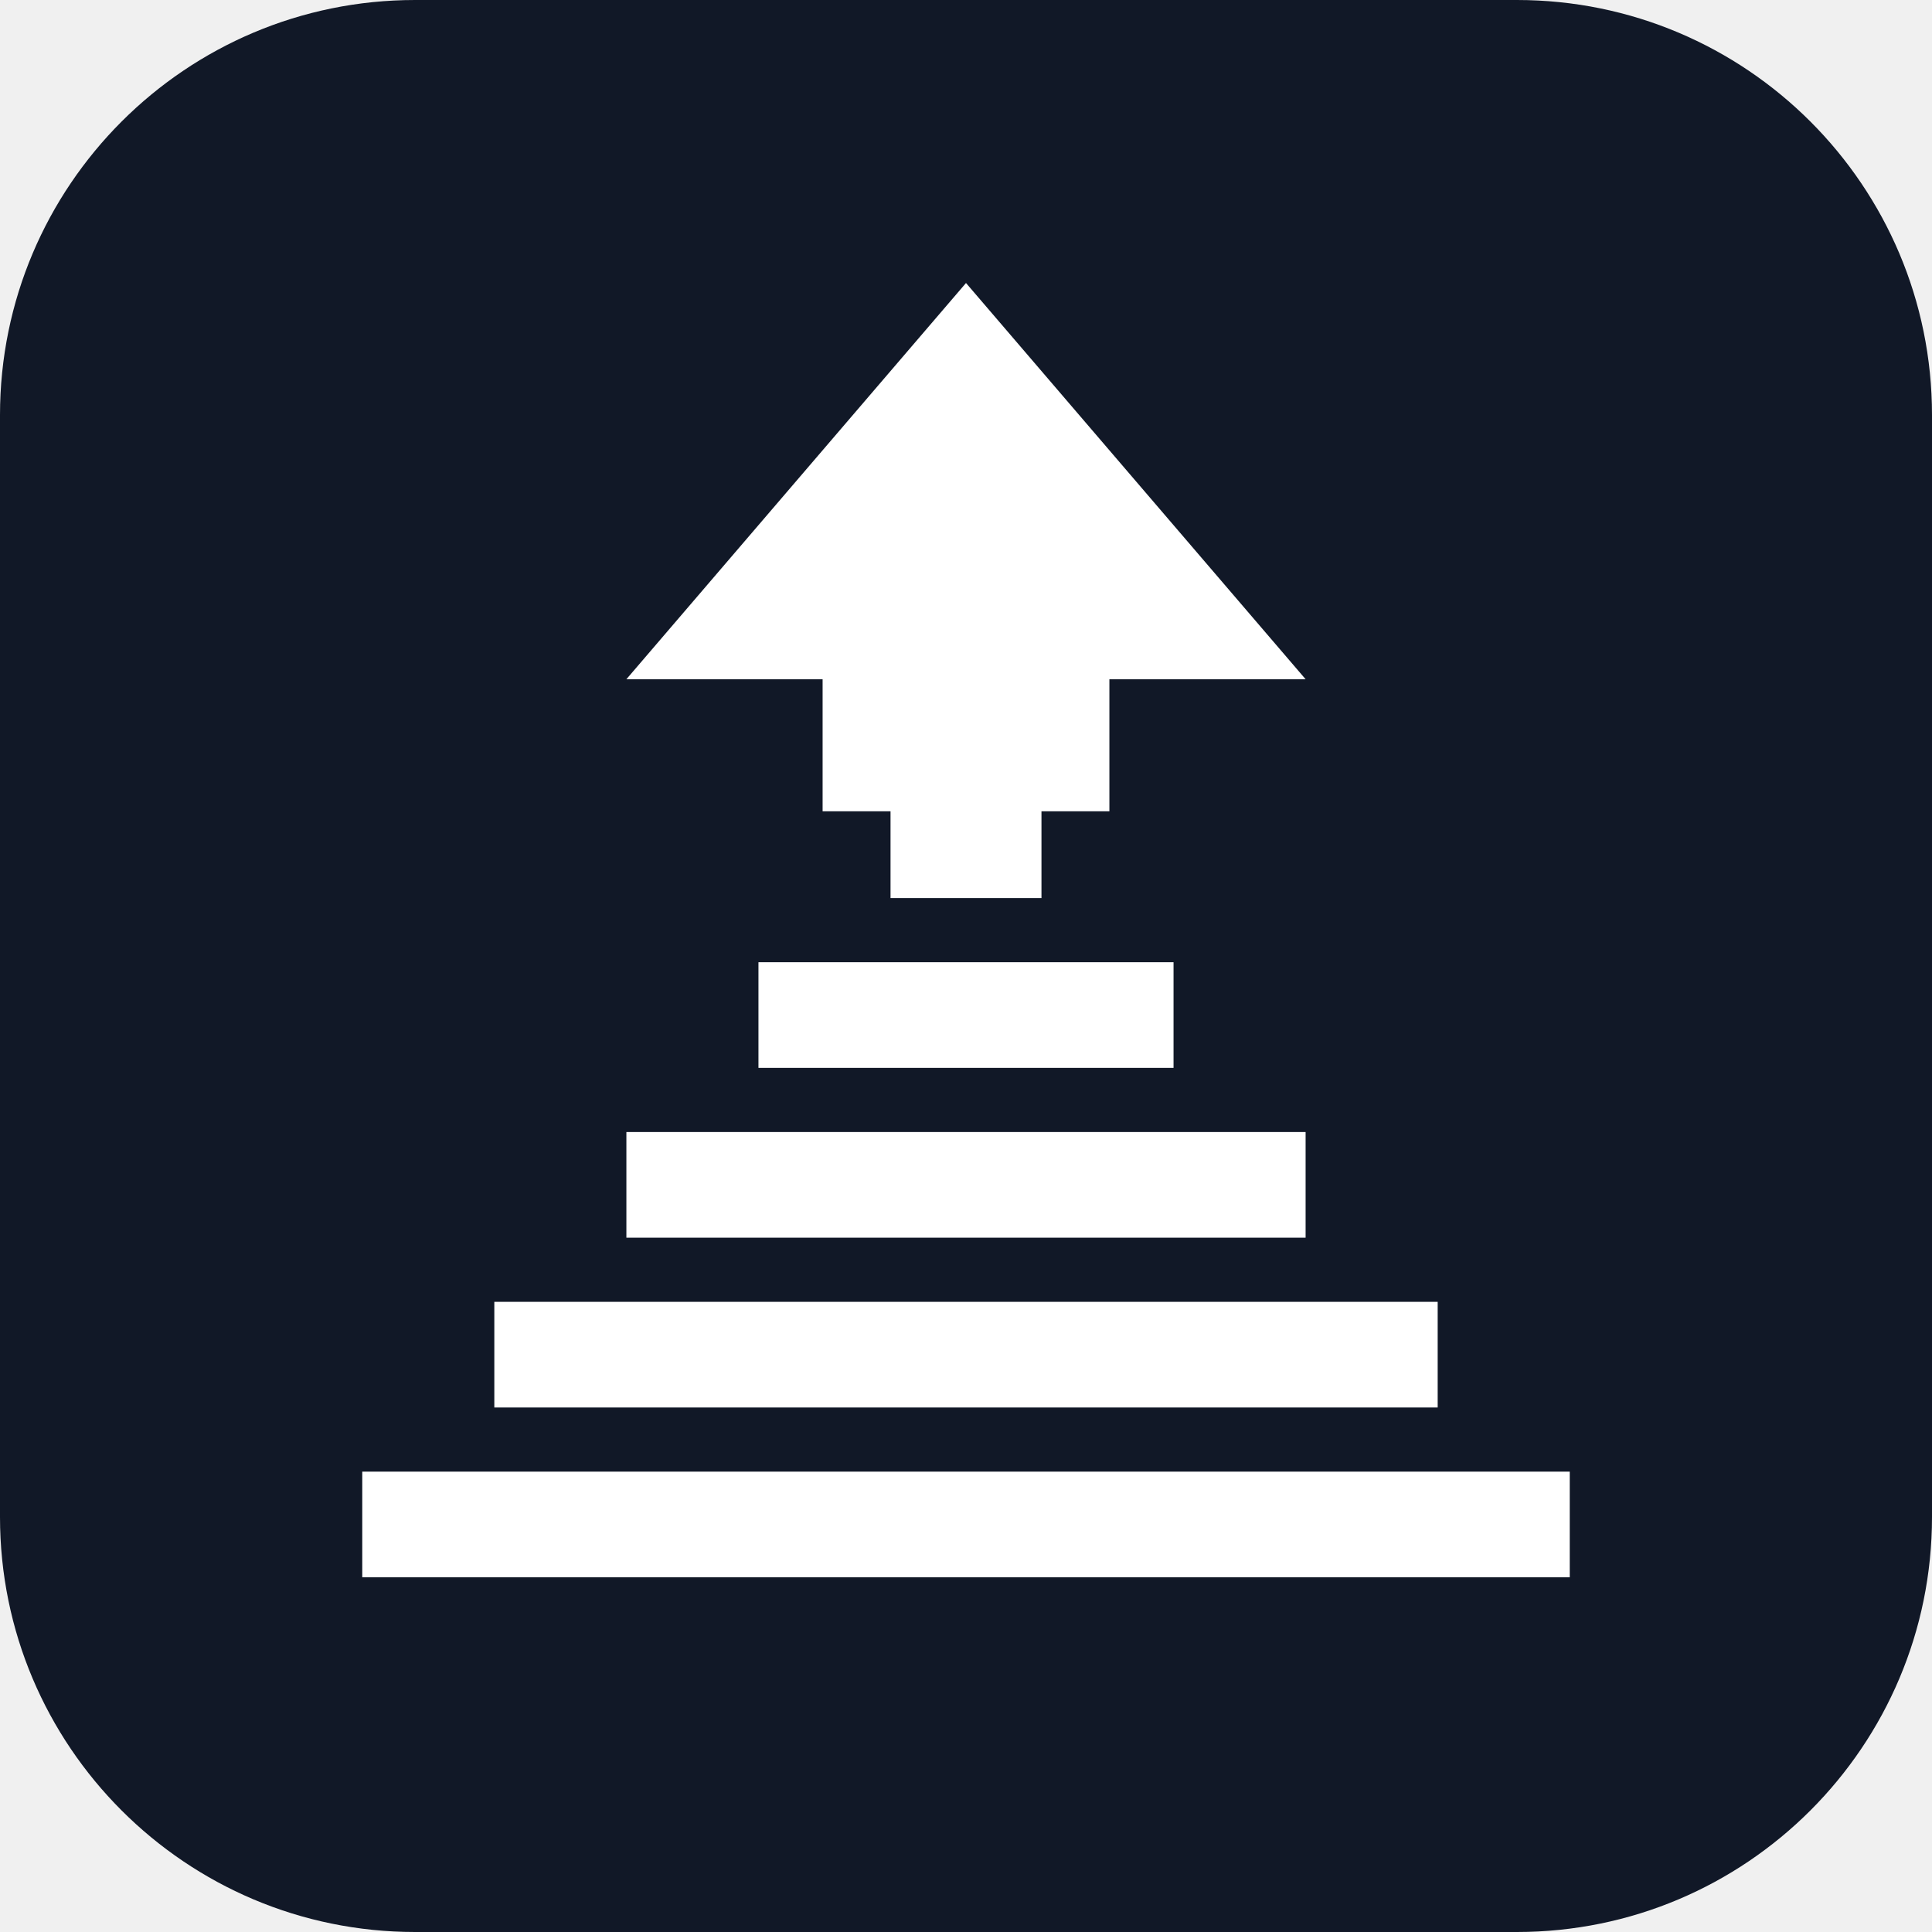
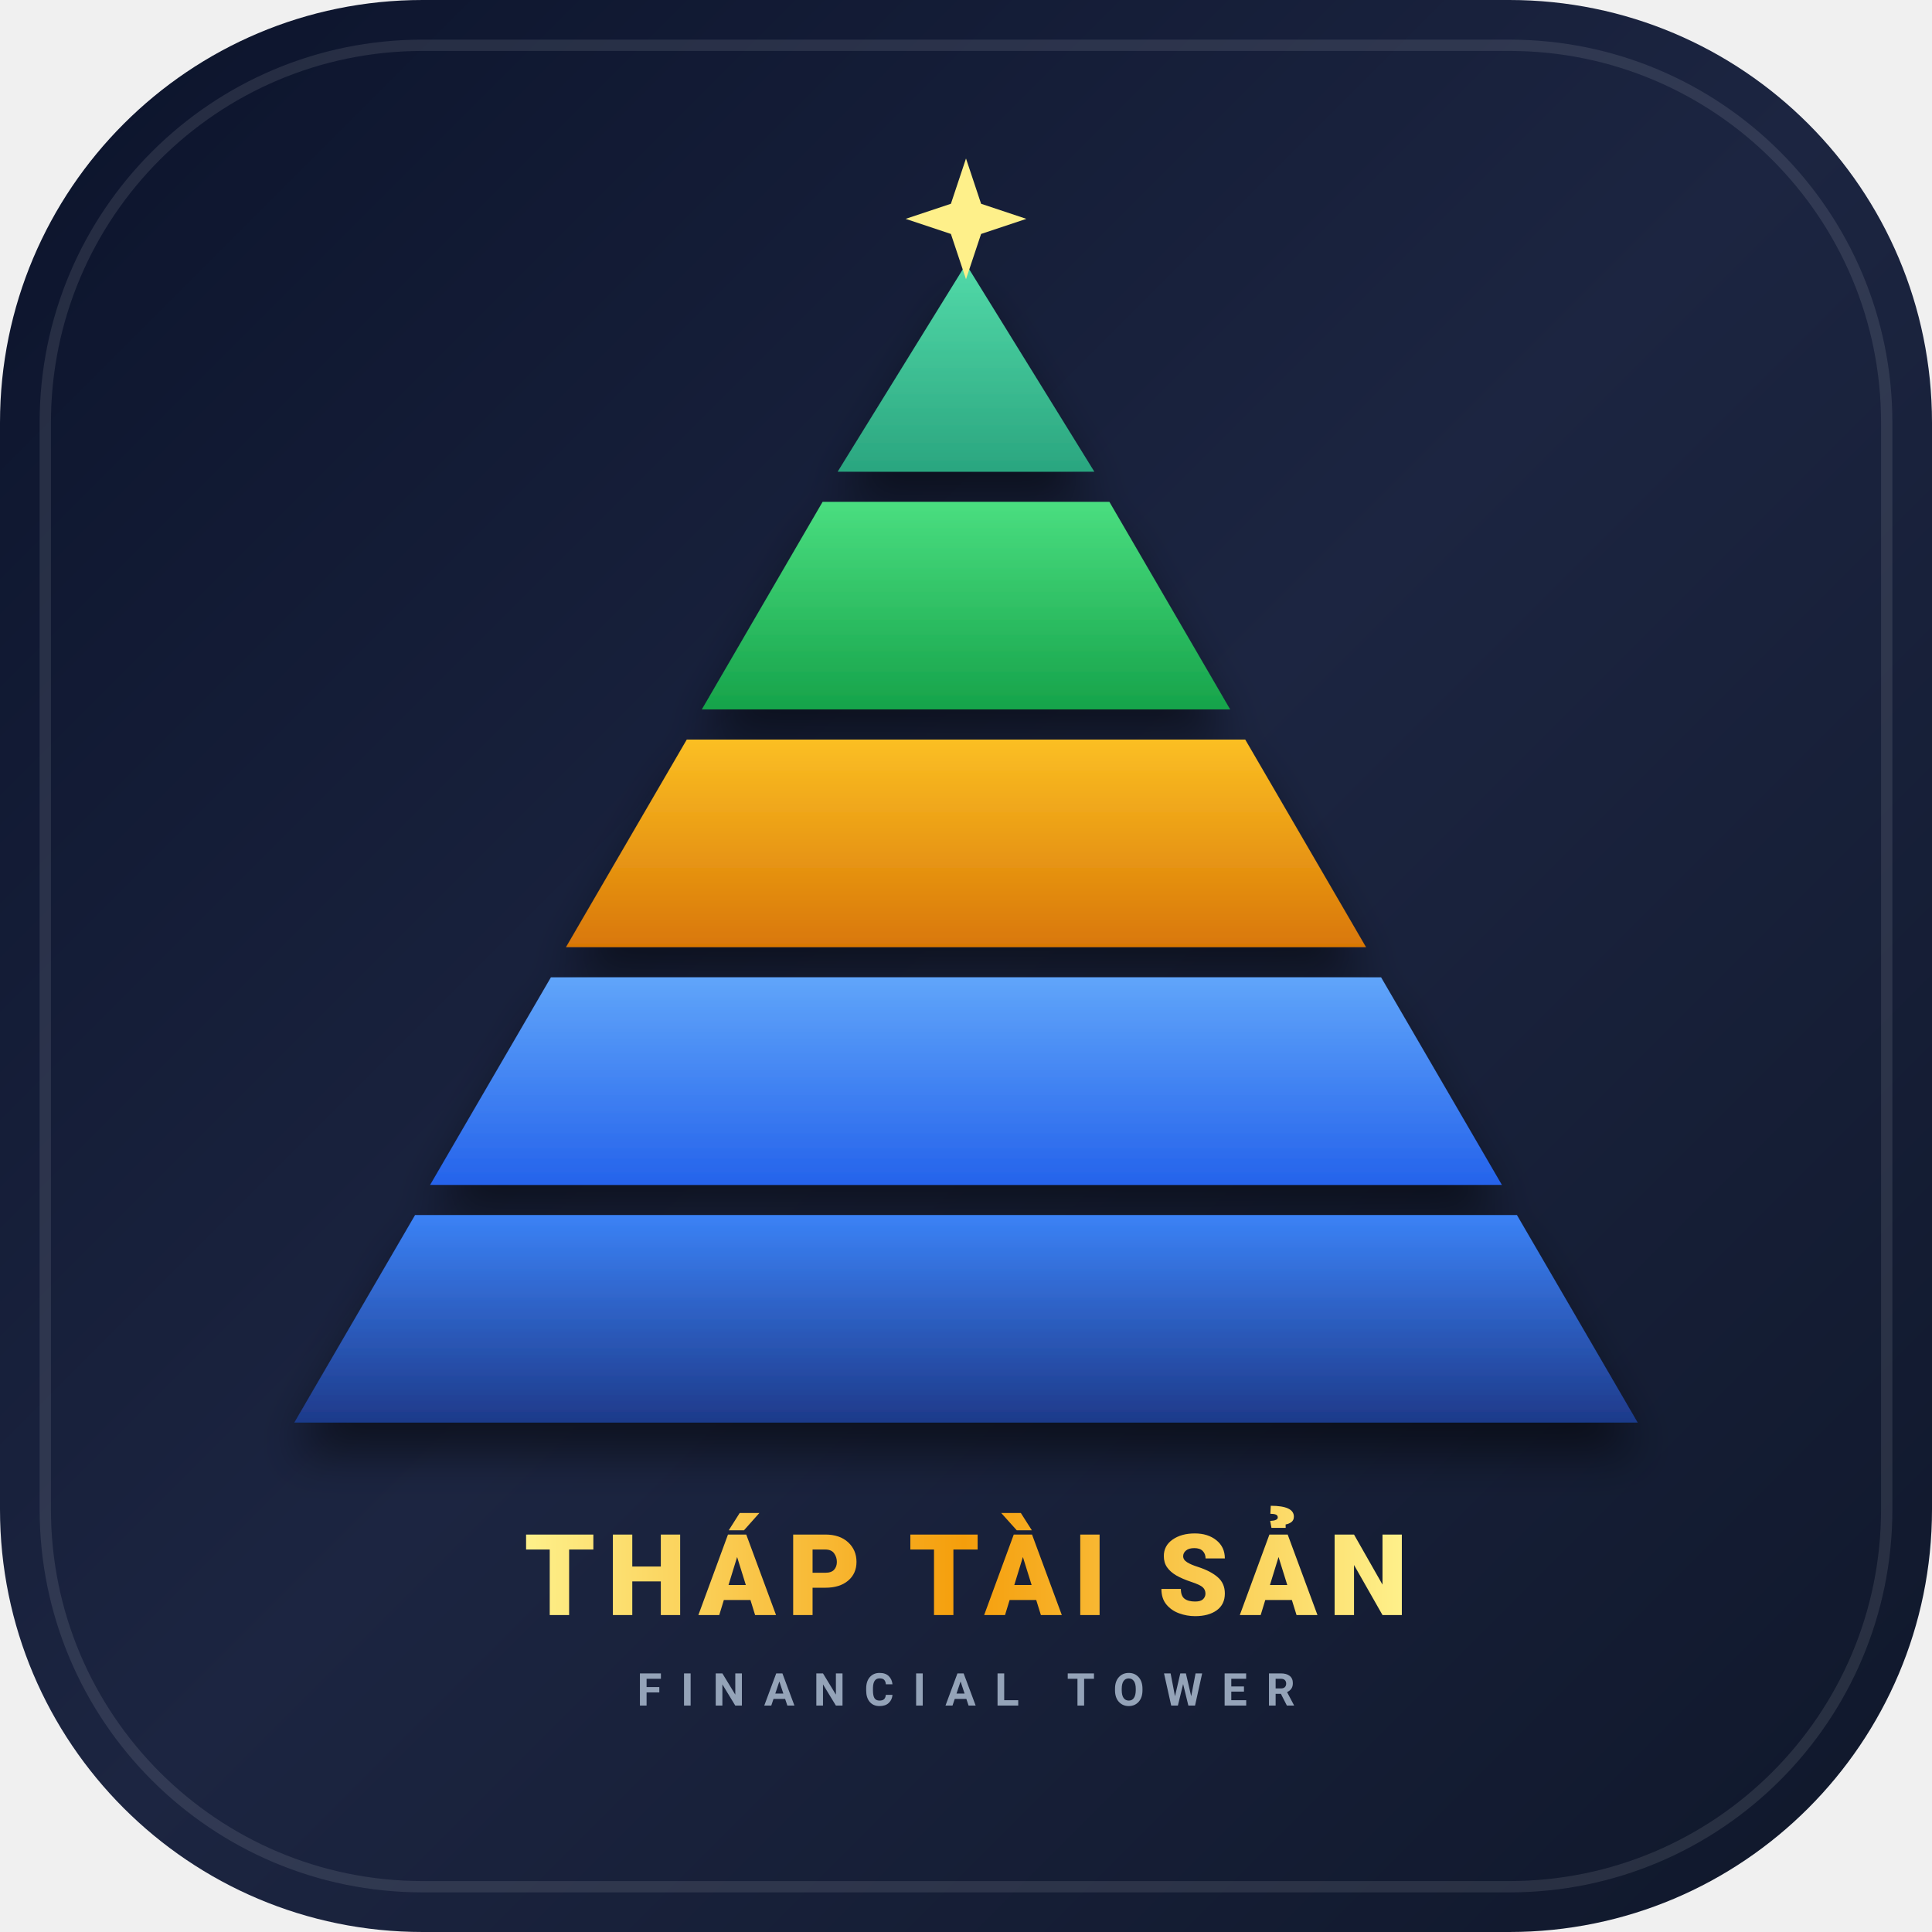
- <svg xmlns="http://www.w3.org/2000/svg" viewBox="0 0 512 512">
-   <rect width="512" height="512" rx="110" fill="#111827" />
-   <path d="M96 390h320v28H96zm35-45h250v28H131zm35-45h180v28H166zm35-45h110v28H201zm35-45h40v28h-40z" fill="white" />
-   <path d="M256 75l90 105h-52v35h-76v-35h-52z" fill="white" />
+ <svg xmlns="http://www.w3.org/2000/svg" viewBox="0 0 512 512" width="100%" height="100%">
+   <defs>
+     <linearGradient id="bg" x1="0%" y1="0%" x2="100%" y2="100%">
+       <stop offset="0%" stop-color="#0b132b" />
+       <stop offset="50%" stop-color="#1c2541" />
+       <stop offset="100%" stop-color="#0f172a" />
+     </linearGradient>
+     <linearGradient id="l5" x1="0%" y1="0%" x2="0%" y2="100%">
+       <stop offset="0%" stop-color="#34d399" />
+       <stop offset="100%" stop-color="#059669" />
+     </linearGradient>
+     <linearGradient id="l4" x1="0%" y1="0%" x2="0%" y2="100%">
+       <stop offset="0%" stop-color="#4ade80" />
+       <stop offset="100%" stop-color="#16a34a" />
+     </linearGradient>
+     <linearGradient id="l3" x1="0%" y1="0%" x2="0%" y2="100%">
+       <stop offset="0%" stop-color="#fbbf24" />
+       <stop offset="100%" stop-color="#d97706" />
+     </linearGradient>
+     <linearGradient id="l2" x1="0%" y1="0%" x2="0%" y2="100%">
+       <stop offset="0%" stop-color="#60a5fa" />
+       <stop offset="100%" stop-color="#2563eb" />
+     </linearGradient>
+     <linearGradient id="l1" x1="0%" y1="0%" x2="0%" y2="100%">
+       <stop offset="0%" stop-color="#3b82f6" />
+       <stop offset="100%" stop-color="#1e3a8a" />
+     </linearGradient>
+     <linearGradient id="goldText" x1="0%" y1="0%" x2="100%" y2="0%">
+       <stop offset="0%" stop-color="#fef08a" />
+       <stop offset="50%" stop-color="#f59e0b" />
+       <stop offset="100%" stop-color="#fef08a" />
+     </linearGradient>
+     <filter id="shadow" x="-10%" y="-10%" width="120%" height="120%">
+       <feDropShadow dx="0" dy="8" stdDeviation="6" flood-color="#000000" flood-opacity="0.5" />
+     </filter>
+   </defs>
+   <rect width="512" height="512" rx="112" fill="url(#bg)" />
+   <rect x="12" y="12" width="488" height="488" rx="100" fill="none" stroke="#ffffff" stroke-opacity="0.1" stroke-width="3" />
+   <g filter="url(#shadow)">
+     <path d="M 256,70 L 222,125 L 290,125 Z" fill="url(#l5)" />
+     <path d="M 256,70 L 290,125 L 222,125 Z" fill="#ffffff" fill-opacity="0.15" />
+     <polygon points="218,133 294,133 326,188 186,188" fill="url(#l4)" />
+     <polygon points="182,196 330,196 362,251 150,251" fill="url(#l3)" />
+     <polygon points="146,259 366,259 398,314 114,314" fill="url(#l2)" />
+     <polygon points="110,322 402,322 434,377 78,377" fill="url(#l1)" />
+   </g>
+   <path d="M 256,42 L 260,54 L 272,58 L 260,62 L 256,74 L 252,62 L 240,58 L 252,54 Z" fill="#fef08a" />
+   <text x="256" y="428" text-anchor="middle" fill="url(#goldText)" font-family="-apple-system, BlinkMacSystemFont, 'Segoe UI', Roboto, 'Helvetica Neue', sans-serif" font-size="30" font-weight="900" letter-spacing="3">THÁP TÀI SẢN</text>
+   <text x="256" y="452" text-anchor="middle" fill="#94a3b8" font-family="-apple-system, BlinkMacSystemFont, 'Segoe UI', Roboto, sans-serif" font-size="12" font-weight="600" letter-spacing="5">FINANCIAL TOWER</text>
</svg>
